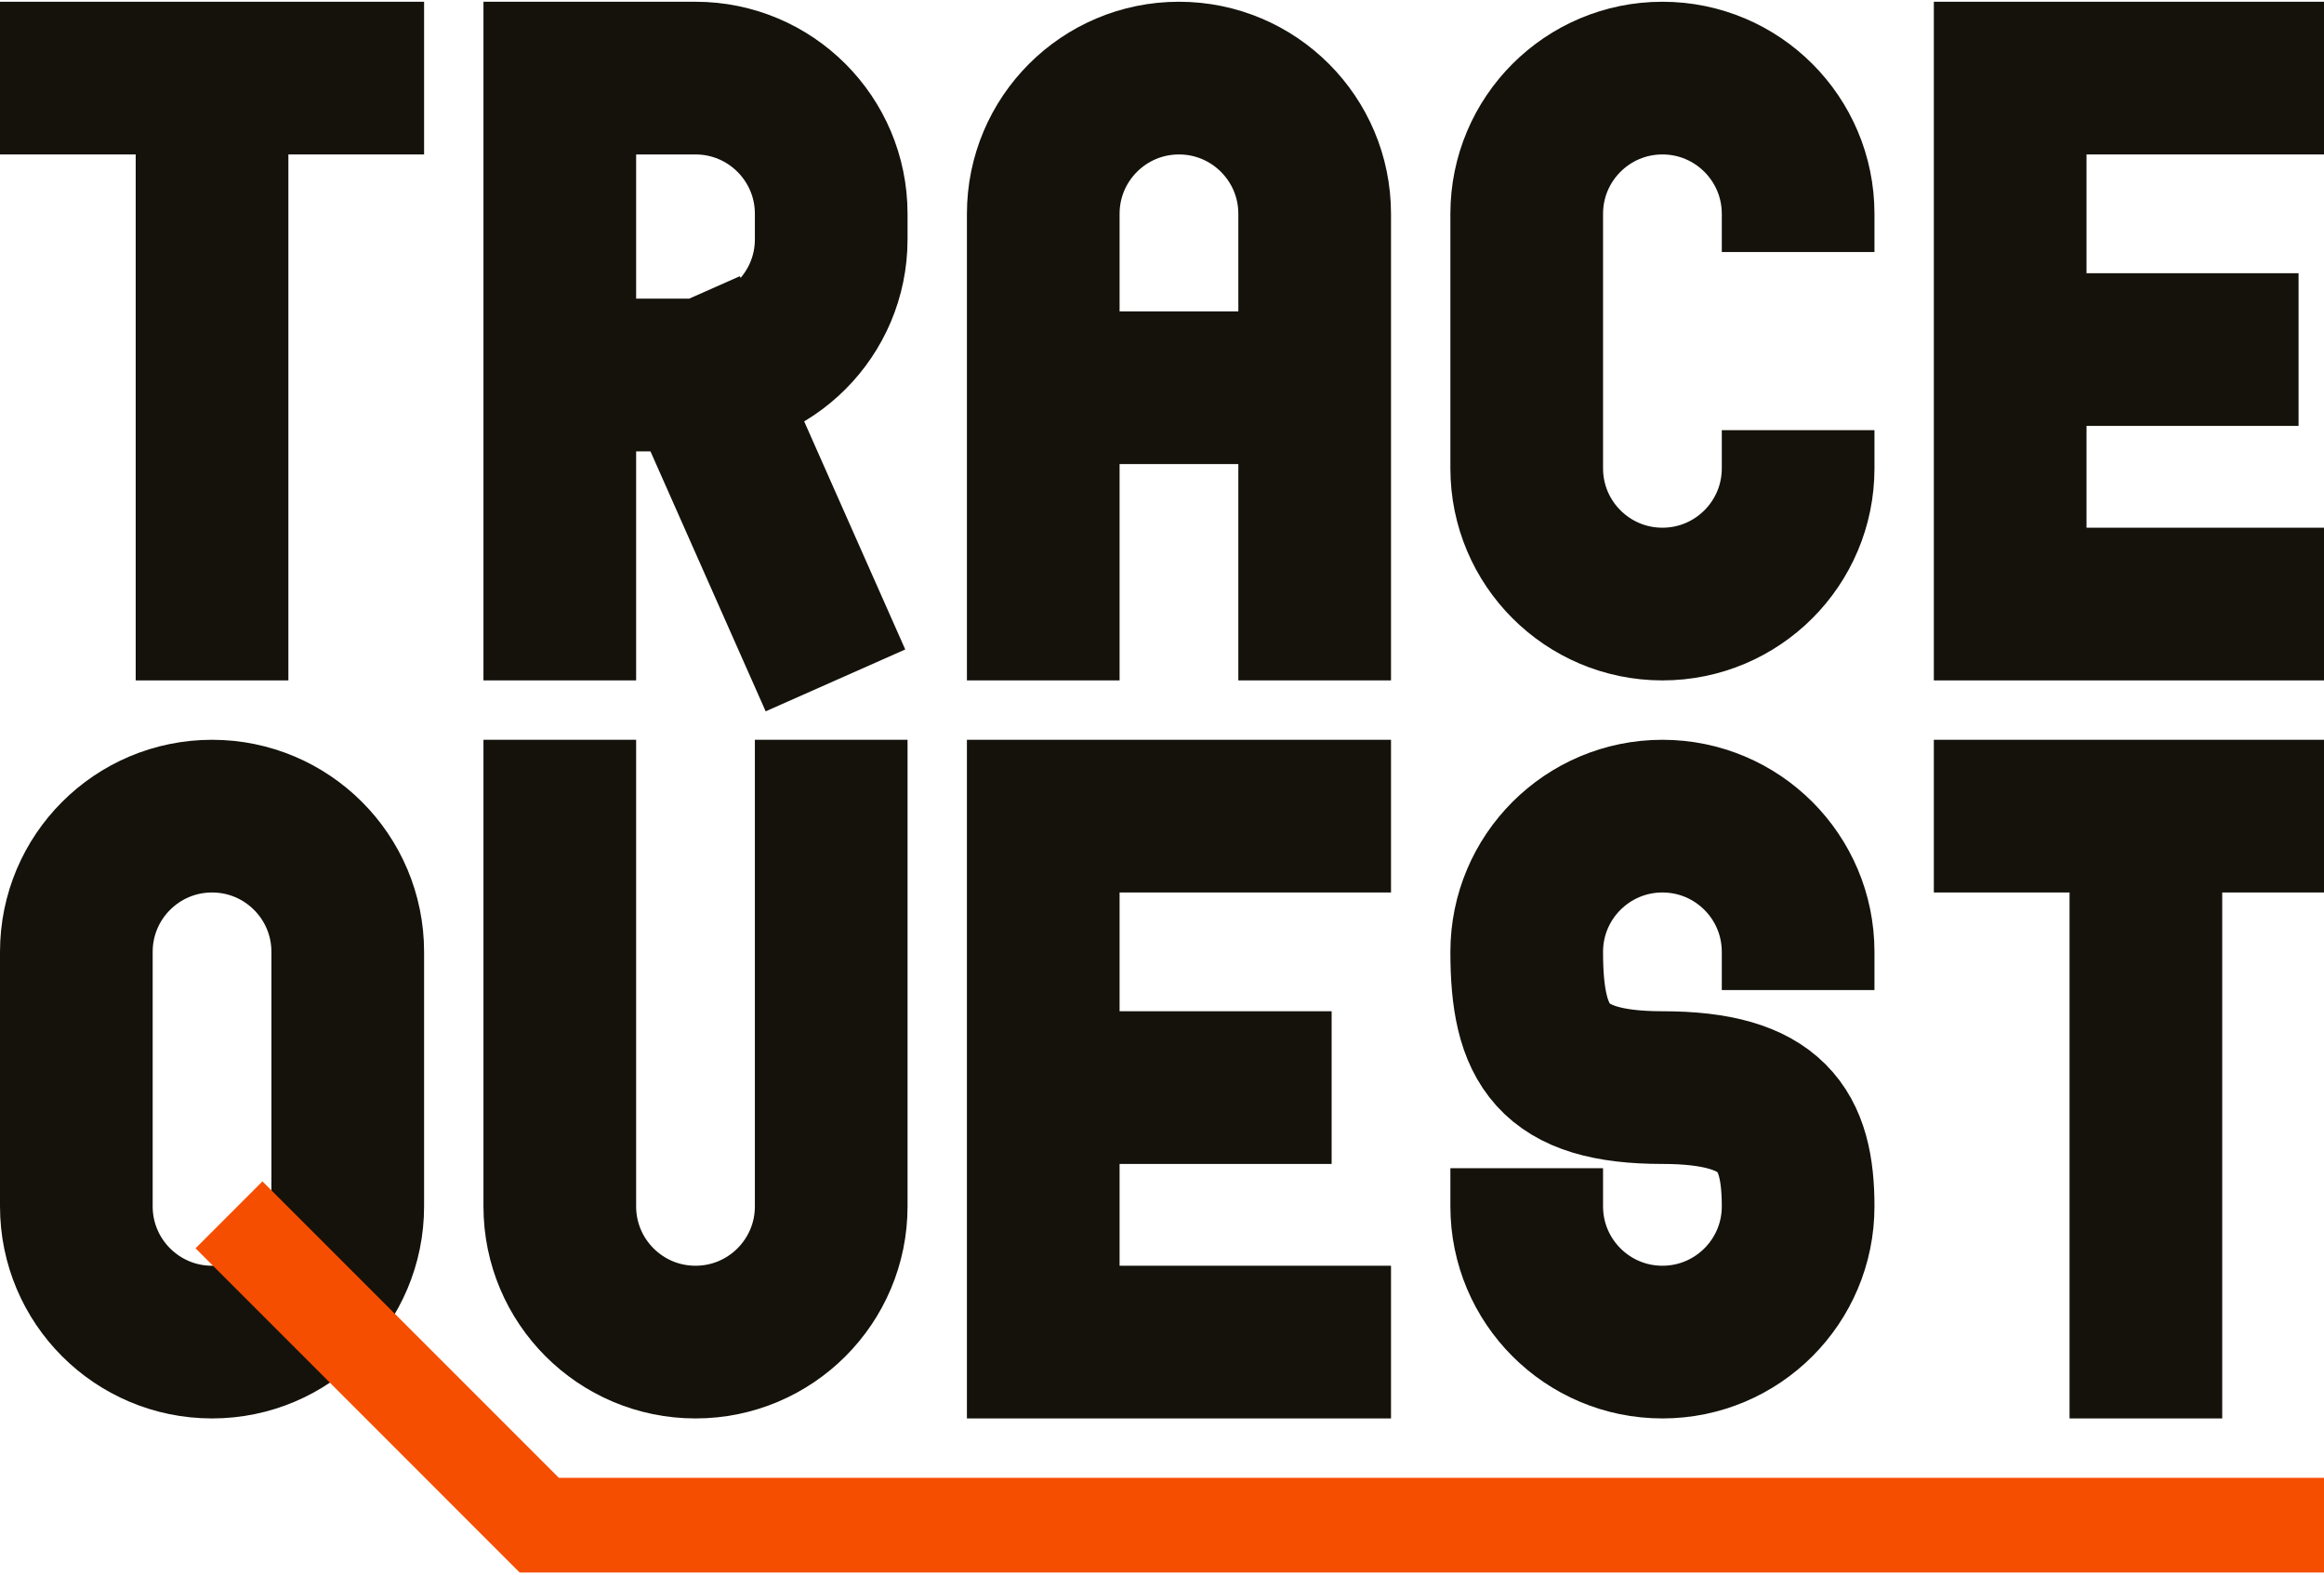
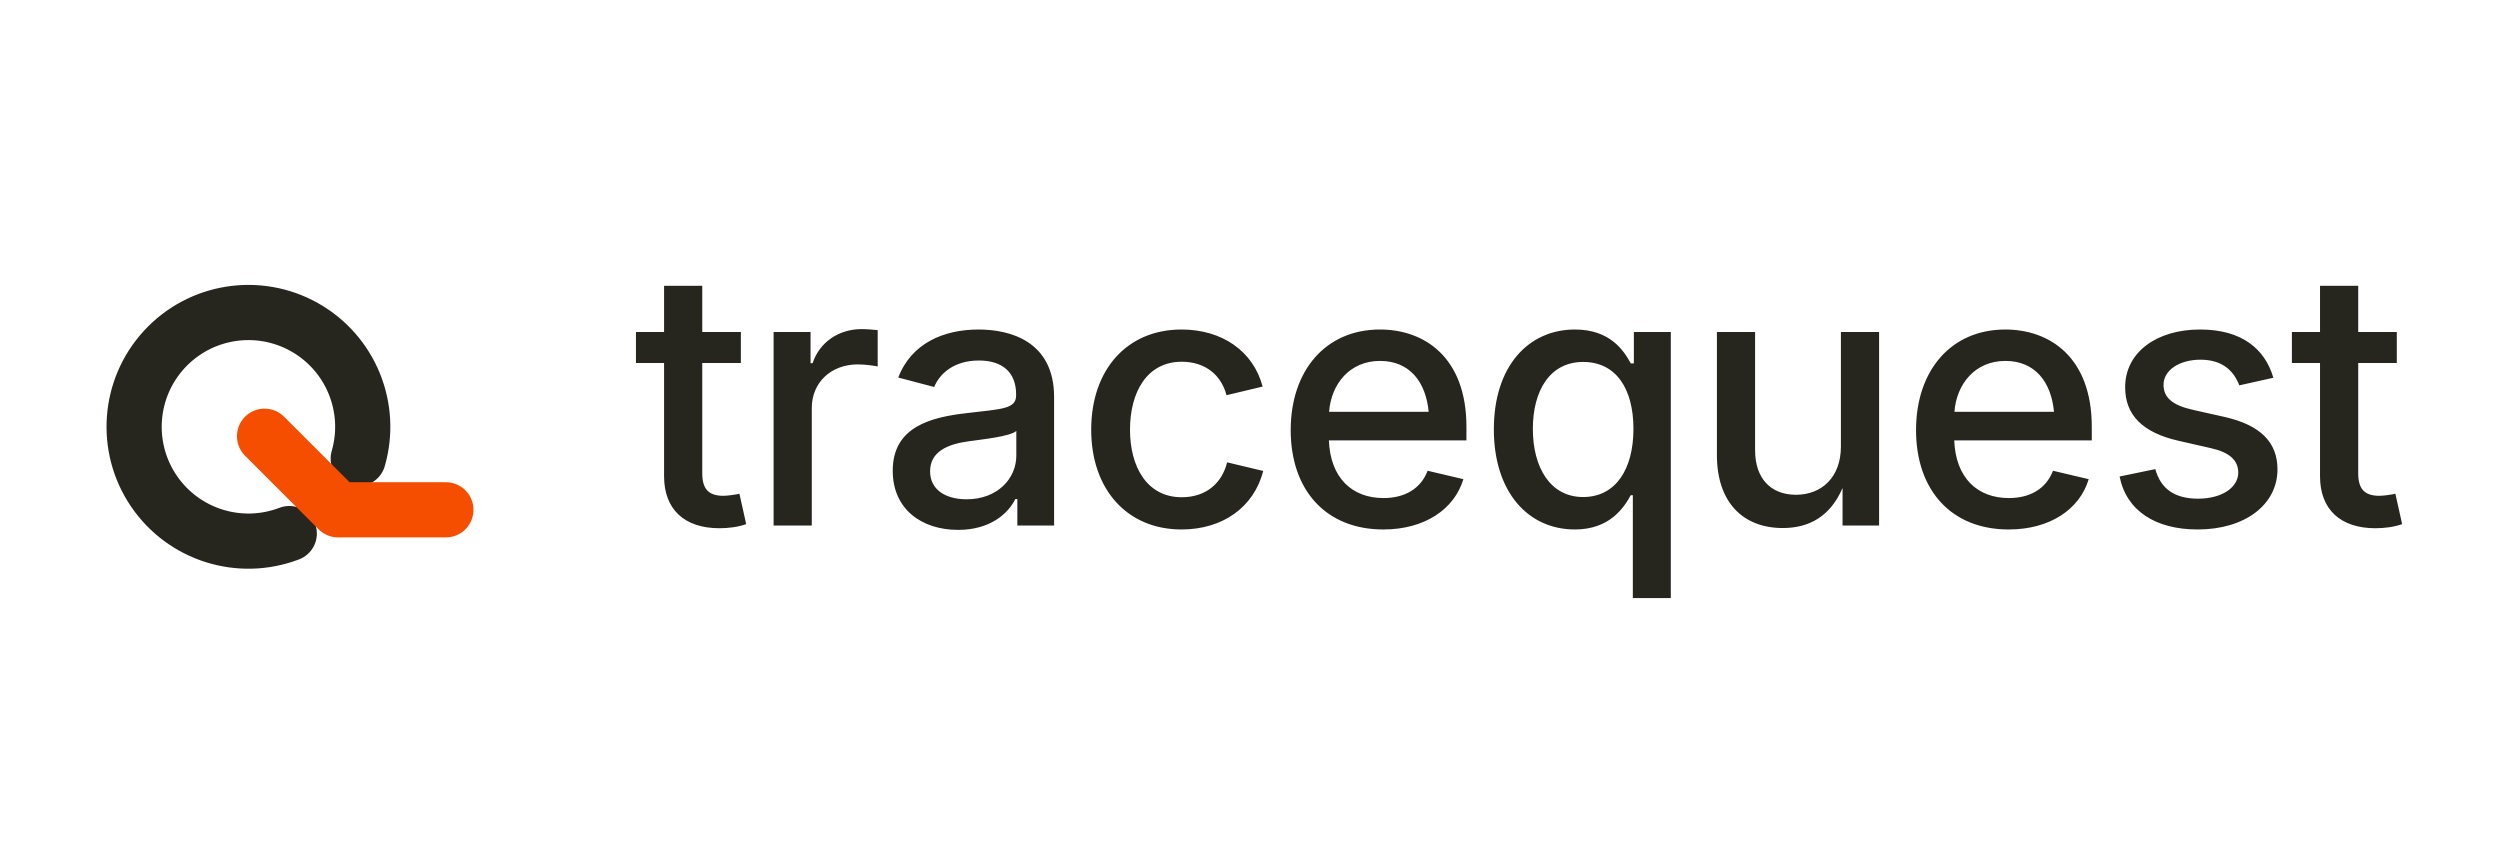
- <svg xmlns="http://www.w3.org/2000/svg" width="220" height="149" viewBox="0 0 54.8 37.032">
-   <style>.ink{stroke:#14120b}@media (prefers-color-scheme:dark){.ink{stroke:#edecec}}</style>
-   <g class="ink" fill="none" stroke-width="3.6">
-     <path transform="translate(0 0)" d="M0 1.8H10M5 1.8V16" />
-     <path transform="translate(11.4 0)" d="M1.8 16V1.8H5A3.2 3.2 0 0 1 8.2 5V5.6A3.2 3.2 0 0 1 5 8.8H1.8M4.4 7.2L8.3 16" />
-     <path transform="translate(22.8 0)" d="M1.8 16V5A3.2 3.2 0 0 1 8.2 5V16M1.8 9.1H8.2" />
-     <path transform="translate(34.2 0)" d="M8.2 5.9V5A3.2 3.2 0 0 0 1.8 5V11A3.2 3.2 0 0 0 8.2 11V10.1" />
-     <path transform="translate(45.6 0)" d="M10 1.8H1.8V14.2H10M1.8 8.2H8.6" />
-     <path transform="translate(0 17.4)" d="M1.8 5A3.2 3.2 0 0 1 8.2 5V11A3.2 3.2 0 0 1 1.8 11Z" />
-     <path transform="translate(11.4 17.4)" d="M1.8 0V11A3.2 3.2 0 0 0 8.2 11V0" />
-     <path transform="translate(22.8 17.4)" d="M10 1.8H1.8V14.2H10M1.8 8.2H8.6" />
-     <path transform="translate(34.2 17.4)" d="M8.2 5.9V5A3.2 3.2 0 0 0 1.8 5C1.8 7.2 2.4 8.2 5 8.2C7.6 8.2 8.2 9.2 8.2 11A3.2 3.2 0 0 1 1.8 11V10.1" />
-     <path transform="translate(45.6 17.4)" d="M0 1.8H10M5 1.8V16" />
+ <svg xmlns="http://www.w3.org/2000/svg" width="220" height="74" viewBox="0 0 190 64">
+   <style>.ink{color:#26251e;fill:#26251e}@media (prefers-color-scheme:dark){.ink{color:#edecec;fill:#edecec}}</style>
+   <g class="ink" transform="translate(4 18)">
+     <path d="M23.13 16.9A8.7 8.7 0 1 0 17.88 22.61" fill="none" stroke-width="4.2" stroke-linecap="round" stroke-linejoin="round" stroke="currentColor" />
+     <path class="app-mark-trace" d="M16 15.2 21.6 20.8H29.8" fill="none" stroke-width="4.2" stroke-linecap="round" stroke-linejoin="round" stroke="#f54e00" />
  </g>
-   <path d="M6.189 27.811L13.178 34.8H54.8V37.032H12.254L4.611 29.389Z" fill="#f54e00" />
+   <text class="ink" x="48" y="40" font-family="ui-sans-serif, system-ui, -apple-system, 'Segoe UI', Inter, sans-serif" font-size="27" font-weight="500" letter-spacing="-0.4">tracequest</text>
</svg>
